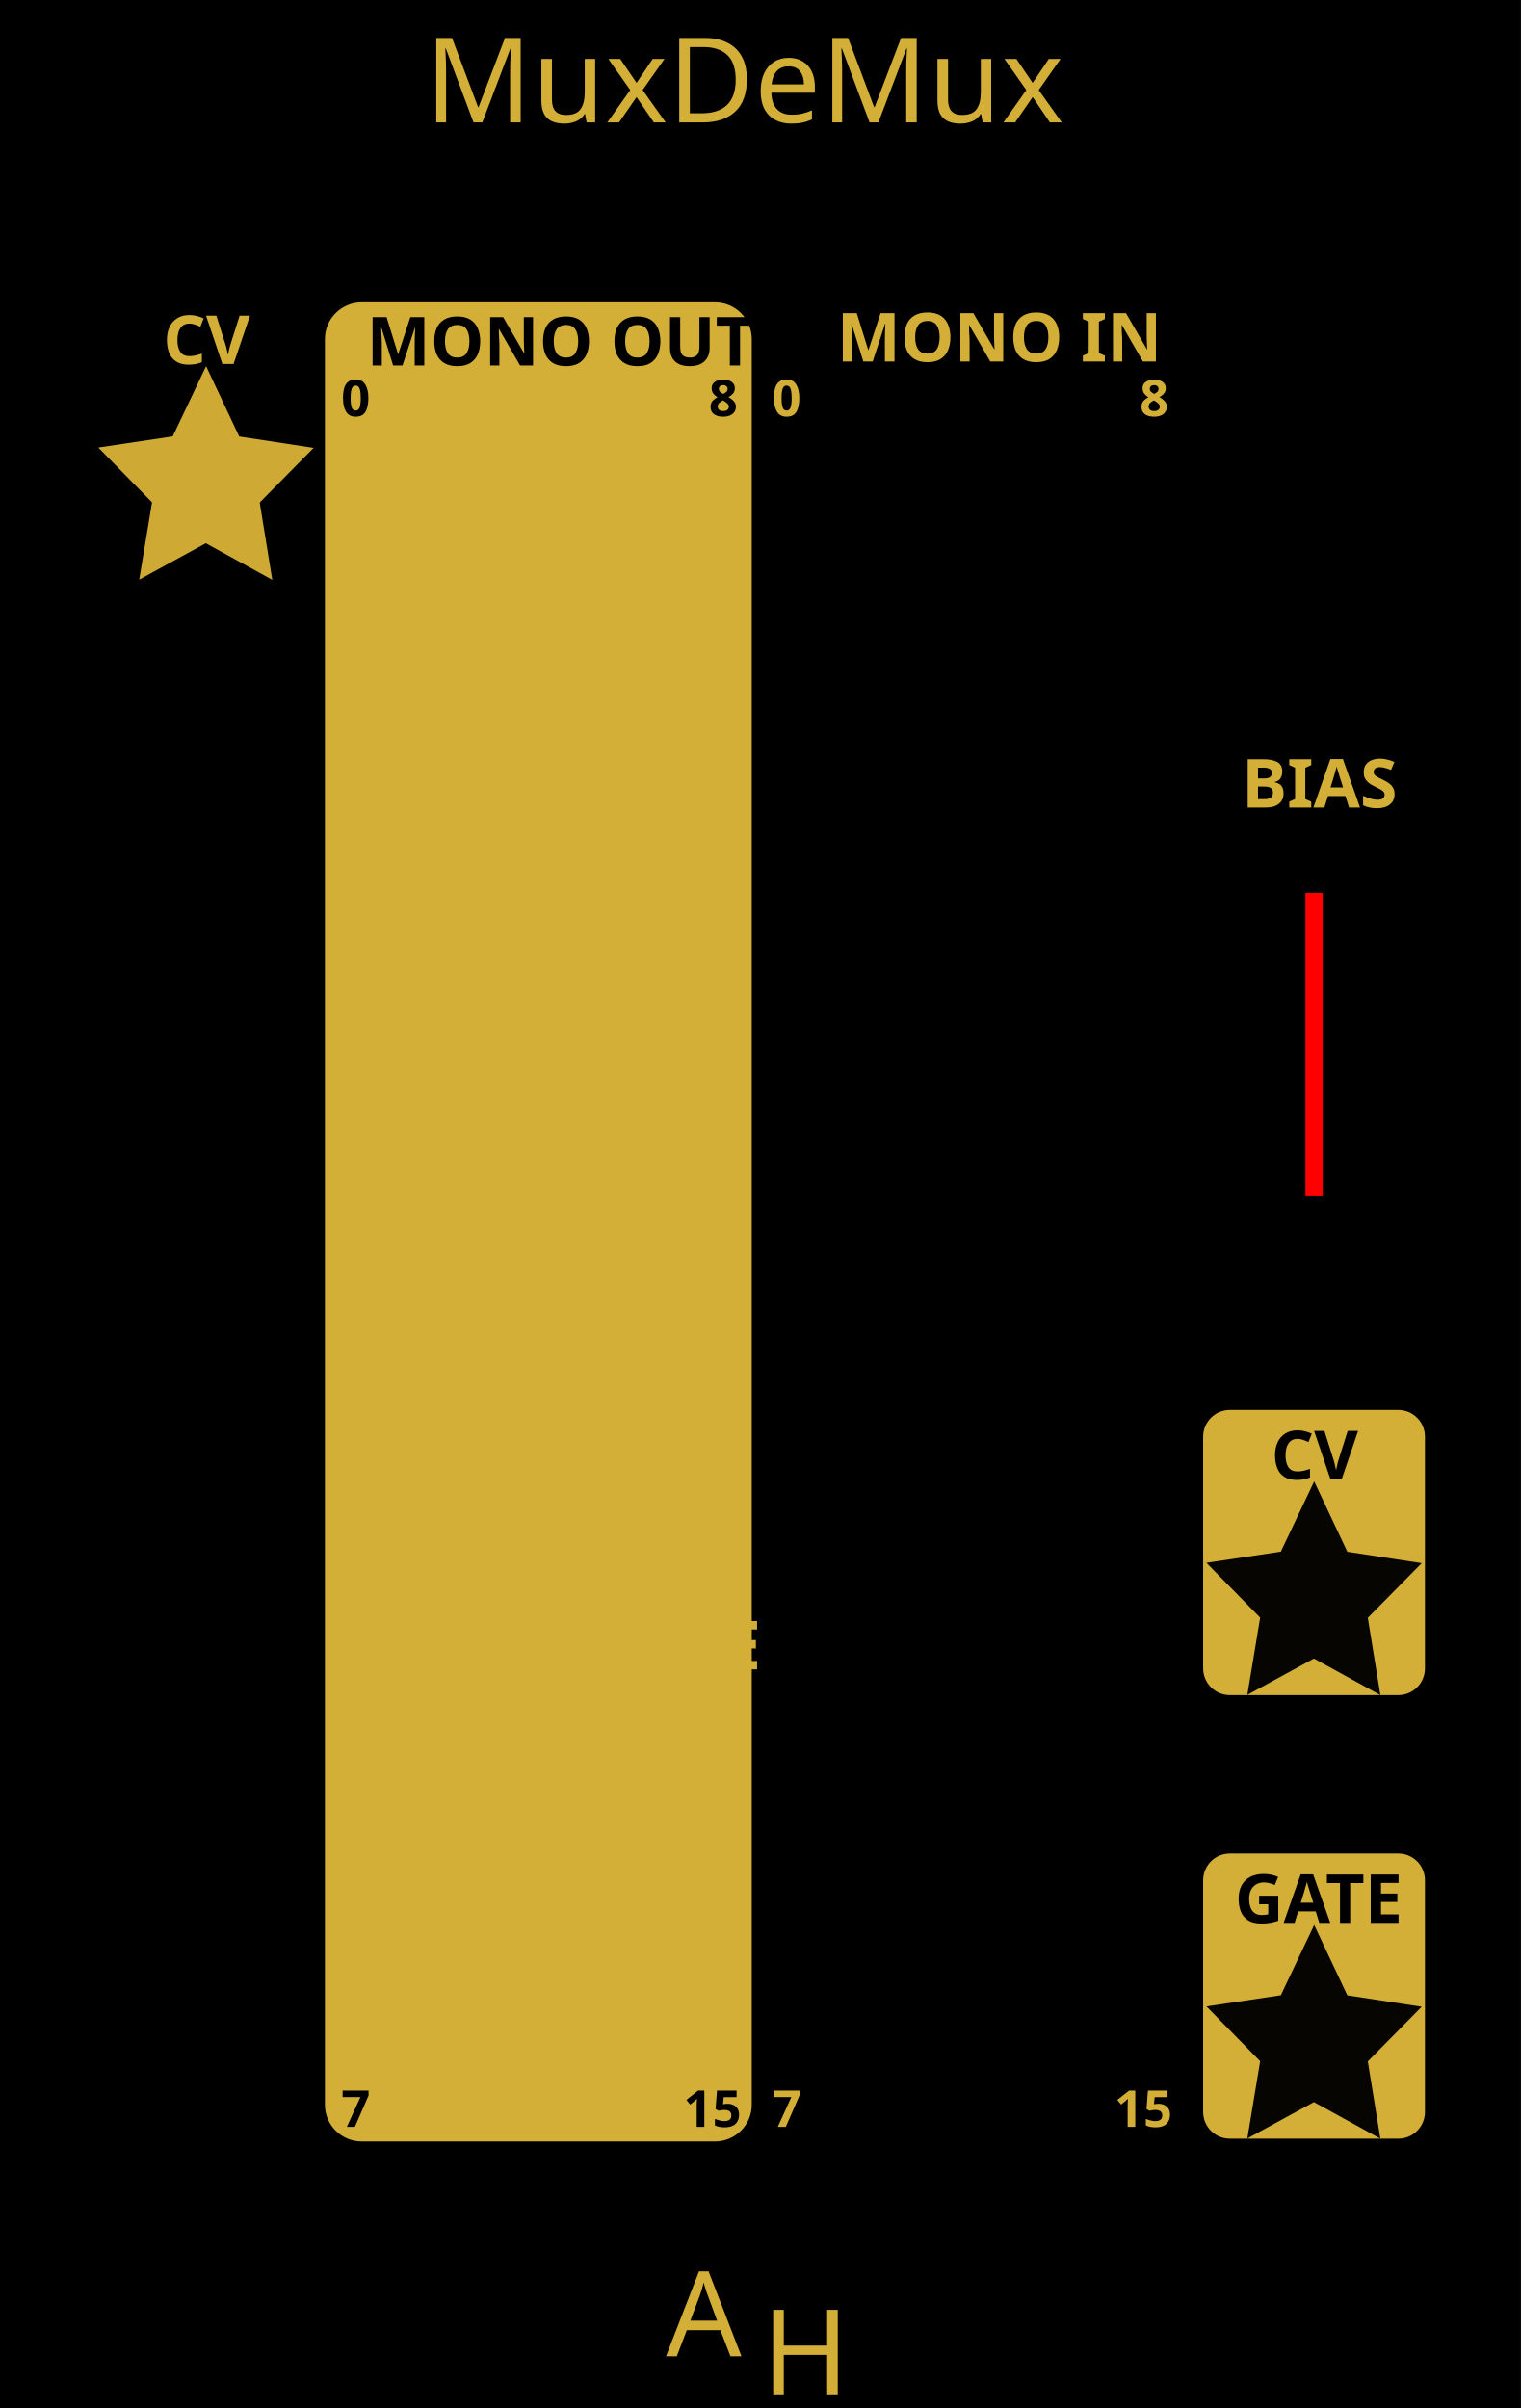
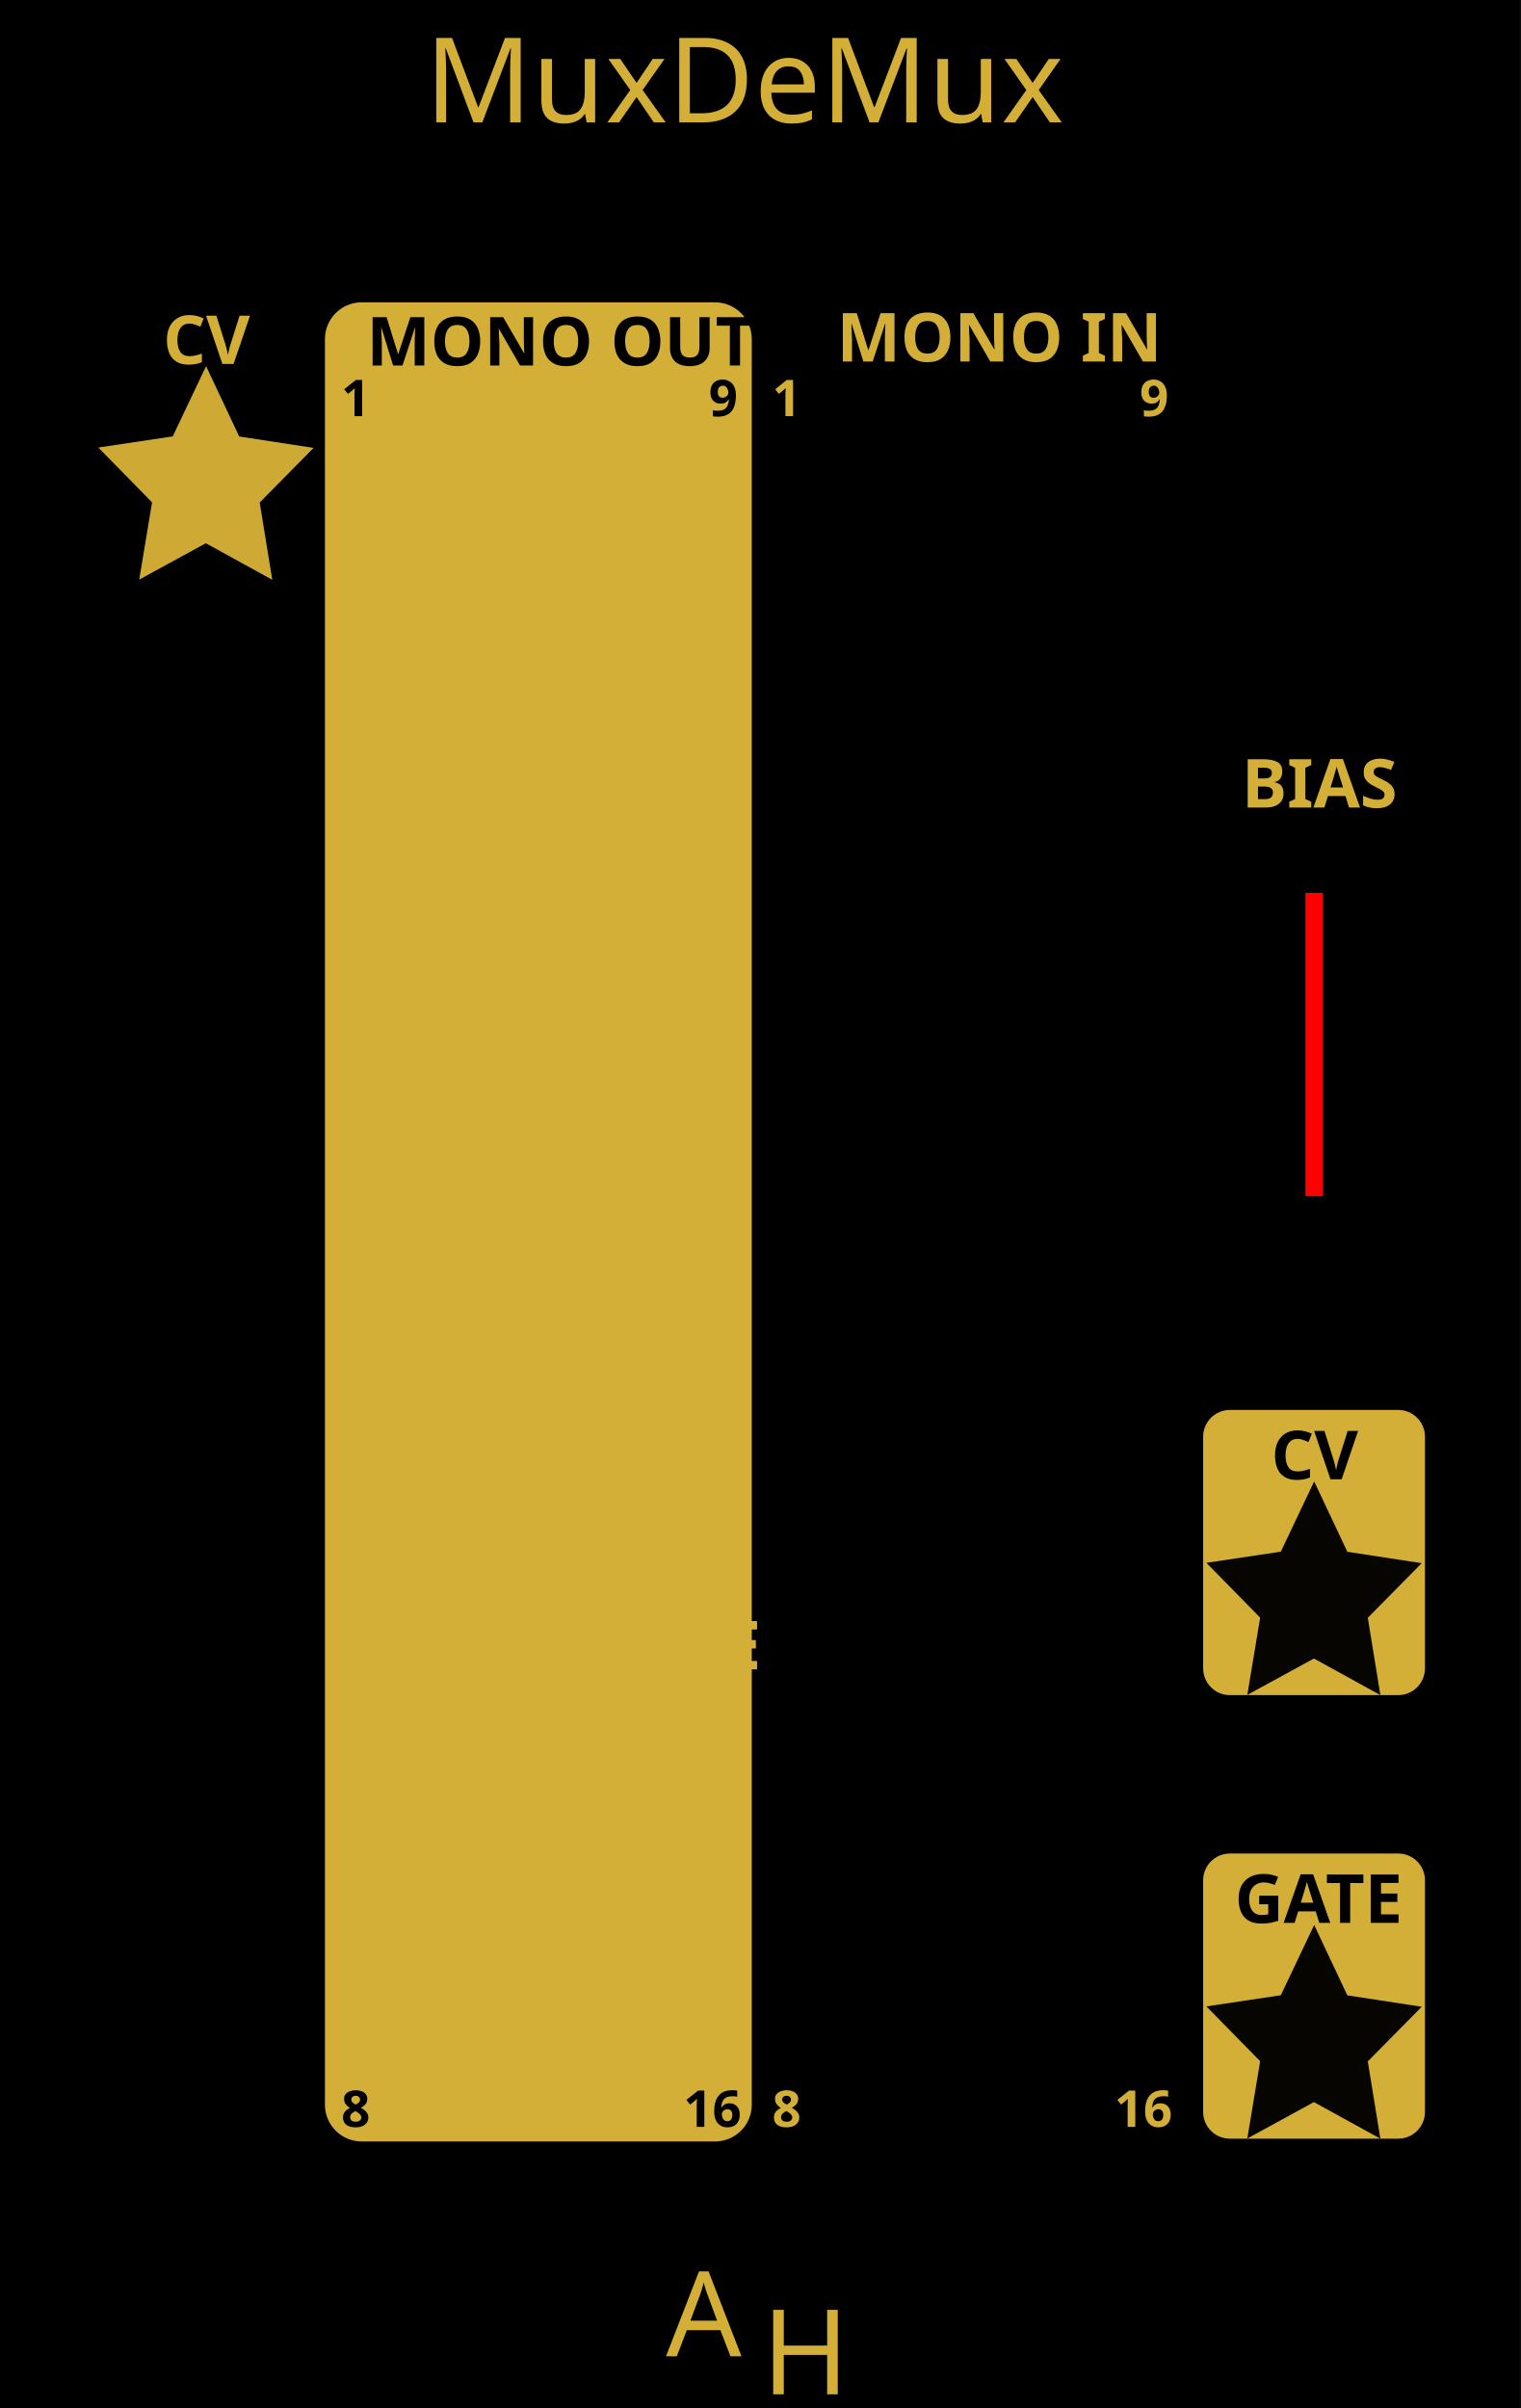
<svg xmlns="http://www.w3.org/2000/svg" xmlns:ns1="http://www.openswatchbook.org/uri/2009/osb" width="240" height="380" id="svg11791" version="1.1">
  <defs id="defs3">
    <marker orient="auto" refY="0" refX="0" id="DotM" style="overflow:visible">
      <path id="path4782" d="m -2.5,-1 c 0,2.76 -2.24,5 -5,5 -2.76,0 -5,-2.24 -5,-5 0,-2.76 2.24,-5 5,-5 2.76,0 5,2.24 5,5 z" style="fill-rule:evenodd;stroke:#000000;stroke-width:1pt" transform="matrix(0.4,0,0,0.4,2.96,0.4)" />
    </marker>
    <marker orient="auto" refY="0" refX="0" id="Arrow1Sstart" style="overflow:visible">
      <path id="path4730" d="M 0,0 5,-5 -12.5,0 5,5 Z" style="fill-rule:evenodd;stroke:#000000;stroke-width:1pt" transform="matrix(0.2,0,0,0.2,1.2,0)" />
    </marker>
    <marker orient="auto" refY="0" refX="0" id="Arrow2Mend" style="overflow:visible">
      <path id="path5158" style="fill-rule:evenodd;stroke-width:0.625;stroke-linejoin:round" d="M 8.719,4.034 -2.207,0.016 8.719,-4.002 c -1.745,2.372 -1.735,5.617 -6e-7,8.035 z" transform="scale(-0.6)" />
    </marker>
    <marker orient="auto" refY="0" refX="0" id="Arrow2Mstart" style="overflow:visible">
      <path id="path5155" style="fill-rule:evenodd;stroke-width:0.625;stroke-linejoin:round" d="M 8.719,4.034 -2.207,0.016 8.719,-4.002 c -1.745,2.372 -1.735,5.617 -6e-7,8.035 z" transform="scale(0.6)" />
    </marker>
    <marker orient="auto" refY="0" refX="0" id="Arrow1Mstart" style="overflow:visible">
      <path id="path6730" d="M 0,0 5,-5 -12.5,0 5,5 Z" style="fill-rule:evenodd;stroke:#000000;stroke-width:1pt" transform="matrix(0.4,0,0,0.4,4,0)" />
    </marker>
    <marker orient="auto" refY="0" refX="0" id="TriangleOutM" style="overflow:visible">
      <path id="path6869" d="M 5.77,0 -2.88,5 V -5 Z" style="fill-rule:evenodd;stroke:#000000;stroke-width:1pt" transform="scale(0.4)" />
    </marker>
    <marker orient="auto" refY="0" refX="0" id="TriangleOutS" style="overflow:visible">
      <path id="path6872" d="M 5.77,0 -2.88,5 V -5 Z" style="fill-rule:evenodd;stroke:#000000;stroke-width:1pt" transform="scale(0.2)" />
    </marker>
    <marker orient="auto" refY="0" refX="0" id="SquareL" style="overflow:visible">
      <path id="path7539" d="M -5,-5 V 5 H 5 V -5 Z" style="fill-rule:evenodd;stroke:#000000;stroke-width:1pt" transform="scale(0.8)" />
    </marker>
    <marker orient="auto" refY="0" refX="0" id="Arrow1Send" style="overflow:visible">
      <path id="path6739" d="M 0,0 5,-5 -12.5,0 5,5 Z" style="fill-rule:evenodd;stroke:#000000;stroke-width:1pt" transform="matrix(-0.2,0,0,-0.2,-1.2,0)" />
    </marker>
    <marker orient="auto" refY="0" refX="0" id="Arrow1Mend" style="overflow:visible">
      <path id="path6733" d="M 0,0 5,-5 -12.5,0 5,5 Z" style="fill-rule:evenodd;stroke:#000000;stroke-width:1pt" transform="matrix(-0.4,0,0,-0.4,-4,0)" />
    </marker>
    <marker orient="auto" refY="0" refX="0" id="Arrow1Lend" style="overflow:visible">
      <path id="path6727" d="M 0,0 5,-5 -12.5,0 5,5 Z" style="fill-rule:evenodd;stroke:#000000;stroke-width:1pt" transform="matrix(-0.8,0,0,-0.8,-10,0)" />
    </marker>
    <filter height="1" width="1" y="0" x="0" id="filter3998" style="color-interpolation-filters:sRGB">
      <feConvolveMatrix order="3 3" kernelMatrix="0 1 0 0 -2 0 0 1 0" in="SourceGraphic" divisor="1" targetX="1" targetY="1" preserveAlpha="true" result="result0" bias="0" id="feConvolveMatrix4000" />
    </filter>
    <filter height="1" width="1" y="0" x="0" id="filter3286" style="color-interpolation-filters:sRGB">
      <feFlood flood-color="rgb(128,128,128)" flood-opacity="0" result="result1" id="feFlood3288" />
      <feBlend result="result2" mode="normal" in2="SourceGraphic" id="feBlend3290" />
      <feComposite k4="0" k3="0" k1="0" result="result3" operator="arithmetic" k2="1" in2="SourceGraphic" id="feComposite3292" />
      <feComposite operator="in" in2="SourceGraphic" id="feComposite3294" />
    </filter>
    <clipPath clipPathUnits="userSpaceOnUse" id="clipPath6603">
      <path d="M 402,402 H 9515 V 13631 H 402 Z" id="path6605" style="clip-rule:evenodd" />
    </clipPath>
    <clipPath clipPathUnits="userSpaceOnUse" id="clipPath6613">
      <path d="M 402,402 H 9515 V 13631 H 402 Z" id="path6615" style="clip-rule:evenodd" />
    </clipPath>
    <clipPath clipPathUnits="userSpaceOnUse" id="clipPath6619">
      <path d="M 614,402 H 9303 V 6057 H 614 Z" id="path6621" style="clip-rule:evenodd" />
    </clipPath>
    <clipPath clipPathUnits="userSpaceOnUse" id="clipPath6290">
      <path d="M 402,402 H 9515 V 13631 H 402 Z" id="path6292" style="clip-rule:evenodd" />
    </clipPath>
    <clipPath clipPathUnits="userSpaceOnUse" id="clipPath6300">
      <path d="M 402,402 H 9515 V 13631 H 402 Z" id="path6302" style="clip-rule:evenodd" />
    </clipPath>
    <clipPath clipPathUnits="userSpaceOnUse" id="clipPath6306">
      <path d="M 614,402 H 9303 V 6655 H 614 Z" id="path6308" style="clip-rule:evenodd" />
    </clipPath>
    <clipPath clipPathUnits="userSpaceOnUse" id="clipPath5977">
      <path d="M 402,402 H 9515 V 13631 H 402 Z" id="path5979" style="clip-rule:evenodd" />
    </clipPath>
    <clipPath clipPathUnits="userSpaceOnUse" id="clipPath5987">
      <path d="M 402,402 H 9515 V 13631 H 402 Z" id="path5989" style="clip-rule:evenodd" />
    </clipPath>
    <clipPath clipPathUnits="userSpaceOnUse" id="clipPath5993">
      <path d="M 614,402 H 9303 V 6645 H 614 Z" id="path5995" style="clip-rule:evenodd" />
    </clipPath>
    <clipPath clipPathUnits="userSpaceOnUse" id="clipPath5664">
      <path d="M 402,402 H 9515 V 13631 H 402 Z" id="path5666" style="clip-rule:evenodd" />
    </clipPath>
    <clipPath clipPathUnits="userSpaceOnUse" id="clipPath5674">
      <path d="M 402,402 H 9515 V 13631 H 402 Z" id="path5676" style="clip-rule:evenodd" />
    </clipPath>
    <clipPath clipPathUnits="userSpaceOnUse" id="clipPath5680">
      <path d="M 614,402 H 9303 V 6655 H 614 Z" id="path5682" style="clip-rule:evenodd" />
    </clipPath>
    <clipPath clipPathUnits="userSpaceOnUse" id="clipPath5363">
      <path d="M 402,402 H 9515 V 13631 H 402 Z" id="path5365" style="clip-rule:evenodd" />
    </clipPath>
    <clipPath clipPathUnits="userSpaceOnUse" id="clipPath5373">
      <path d="M 402,402 H 9515 V 13631 H 402 Z" id="path5375" style="clip-rule:evenodd" />
    </clipPath>
    <clipPath clipPathUnits="userSpaceOnUse" id="clipPath5379">
      <path d="M 614,402 H 9303 V 6051 H 614 Z" id="path5381" style="clip-rule:evenodd" />
    </clipPath>
    <clipPath clipPathUnits="userSpaceOnUse" id="clipPath5062">
      <path d="M 402,402 H 9515 V 13631 H 402 Z" id="path5064" style="clip-rule:evenodd" />
    </clipPath>
    <clipPath clipPathUnits="userSpaceOnUse" id="clipPath5072">
      <path d="M 402,402 H 9515 V 13631 H 402 Z" id="path5074" style="clip-rule:evenodd" />
    </clipPath>
    <clipPath clipPathUnits="userSpaceOnUse" id="clipPath5078">
      <path d="M 614,402 H 9303 V 6051 H 614 Z" id="path5080" style="clip-rule:evenodd" />
    </clipPath>
    <clipPath clipPathUnits="userSpaceOnUse" id="clipPath4761">
      <path d="M 402,402 H 9515 V 13631 H 402 Z" id="path4763" style="clip-rule:evenodd" />
    </clipPath>
    <clipPath clipPathUnits="userSpaceOnUse" id="clipPath4771">
      <path d="M 402,402 H 9515 V 13631 H 402 Z" id="path4773" style="clip-rule:evenodd" />
    </clipPath>
    <clipPath clipPathUnits="userSpaceOnUse" id="clipPath4777">
      <path d="M 614,402 H 9303 V 6051 H 614 Z" id="path4779" style="clip-rule:evenodd" />
    </clipPath>
    <clipPath clipPathUnits="userSpaceOnUse" id="clipPath4159">
      <path d="M 402,402 H 9515 V 13631 H 402 Z" id="path4161" style="clip-rule:evenodd" />
    </clipPath>
    <clipPath clipPathUnits="userSpaceOnUse" id="clipPath4169">
      <path d="M 402,402 H 9515 V 13631 H 402 Z" id="path4171" style="clip-rule:evenodd" />
    </clipPath>
    <clipPath clipPathUnits="userSpaceOnUse" id="clipPath4175">
      <path d="M 614,402 H 9303 V 6051 H 614 Z" id="path4177" style="clip-rule:evenodd" />
    </clipPath>
    <linearGradient ns1:paint="solid" id="linearGradient8170">
      <stop id="stop8172" offset="0" style="stop-color:#000000;stop-opacity:1;" />
    </linearGradient>
    <filter height="1" width="1" y="0" x="0" id="filter3998-0" style="color-interpolation-filters:sRGB">
      <feConvolveMatrix order="3 3" kernelMatrix="0 1 0 0 -2 0 0 1 0" in="SourceGraphic" divisor="1" targetX="1" targetY="1" preserveAlpha="true" result="result0" bias="0" id="feConvolveMatrix4000-2" />
    </filter>
    <filter height="1" width="1" y="0" x="0" id="filter3286-2" style="color-interpolation-filters:sRGB">
      <feFlood flood-color="rgb(128,128,128)" flood-opacity="0" result="result1" id="feFlood3288-2" />
      <feBlend result="result2" mode="normal" in2="SourceGraphic" id="feBlend3290-7" />
      <feComposite k4="0" k3="0" k1="0" result="result3" operator="arithmetic" k2="1" in2="SourceGraphic" id="feComposite3292-9" />
      <feComposite operator="in" in2="SourceGraphic" id="feComposite3294-7" />
    </filter>
    <clipPath clipPathUnits="userSpaceOnUse" id="clipPath6603-6">
      <path d="M 402,402 H 9515 V 13631 H 402 Z" id="path6605-9" style="clip-rule:evenodd" />
    </clipPath>
    <clipPath clipPathUnits="userSpaceOnUse" id="clipPath6613-4">
      <path d="M 402,402 H 9515 V 13631 H 402 Z" id="path6615-8" style="clip-rule:evenodd" />
    </clipPath>
    <clipPath clipPathUnits="userSpaceOnUse" id="clipPath6619-1">
      <path d="M 614,402 H 9303 V 6057 H 614 Z" id="path6621-7" style="clip-rule:evenodd" />
    </clipPath>
    <clipPath clipPathUnits="userSpaceOnUse" id="clipPath6290-7">
      <path d="M 402,402 H 9515 V 13631 H 402 Z" id="path6292-5" style="clip-rule:evenodd" />
    </clipPath>
    <clipPath clipPathUnits="userSpaceOnUse" id="clipPath6300-0">
      <path d="M 402,402 H 9515 V 13631 H 402 Z" id="path6302-9" style="clip-rule:evenodd" />
    </clipPath>
    <clipPath clipPathUnits="userSpaceOnUse" id="clipPath6306-6">
      <path d="M 614,402 H 9303 V 6655 H 614 Z" id="path6308-7" style="clip-rule:evenodd" />
    </clipPath>
    <clipPath clipPathUnits="userSpaceOnUse" id="clipPath5977-5">
      <path d="M 402,402 H 9515 V 13631 H 402 Z" id="path5979-9" style="clip-rule:evenodd" />
    </clipPath>
    <clipPath clipPathUnits="userSpaceOnUse" id="clipPath5987-8">
      <path d="M 402,402 H 9515 V 13631 H 402 Z" id="path5989-4" style="clip-rule:evenodd" />
    </clipPath>
    <clipPath clipPathUnits="userSpaceOnUse" id="clipPath5993-8">
      <path d="M 614,402 H 9303 V 6645 H 614 Z" id="path5995-7" style="clip-rule:evenodd" />
    </clipPath>
    <clipPath clipPathUnits="userSpaceOnUse" id="clipPath5664-9">
      <path d="M 402,402 H 9515 V 13631 H 402 Z" id="path5666-9" style="clip-rule:evenodd" />
    </clipPath>
    <clipPath clipPathUnits="userSpaceOnUse" id="clipPath5674-5">
      <path d="M 402,402 H 9515 V 13631 H 402 Z" id="path5676-5" style="clip-rule:evenodd" />
    </clipPath>
    <clipPath clipPathUnits="userSpaceOnUse" id="clipPath5680-8">
      <path d="M 614,402 H 9303 V 6655 H 614 Z" id="path5682-9" style="clip-rule:evenodd" />
    </clipPath>
    <clipPath clipPathUnits="userSpaceOnUse" id="clipPath5363-3">
      <path d="M 402,402 H 9515 V 13631 H 402 Z" id="path5365-2" style="clip-rule:evenodd" />
    </clipPath>
    <clipPath clipPathUnits="userSpaceOnUse" id="clipPath5373-7">
      <path d="M 402,402 H 9515 V 13631 H 402 Z" id="path5375-5" style="clip-rule:evenodd" />
    </clipPath>
    <clipPath clipPathUnits="userSpaceOnUse" id="clipPath5379-4">
      <path d="M 614,402 H 9303 V 6051 H 614 Z" id="path5381-8" style="clip-rule:evenodd" />
    </clipPath>
    <clipPath clipPathUnits="userSpaceOnUse" id="clipPath5062-2">
      <path d="M 402,402 H 9515 V 13631 H 402 Z" id="path5064-2" style="clip-rule:evenodd" />
    </clipPath>
    <clipPath clipPathUnits="userSpaceOnUse" id="clipPath5072-4">
      <path d="M 402,402 H 9515 V 13631 H 402 Z" id="path5074-9" style="clip-rule:evenodd" />
    </clipPath>
    <clipPath clipPathUnits="userSpaceOnUse" id="clipPath5078-8">
      <path d="M 614,402 H 9303 V 6051 H 614 Z" id="path5080-7" style="clip-rule:evenodd" />
    </clipPath>
    <clipPath clipPathUnits="userSpaceOnUse" id="clipPath4761-5">
      <path d="M 402,402 H 9515 V 13631 H 402 Z" id="path4763-2" style="clip-rule:evenodd" />
    </clipPath>
    <clipPath clipPathUnits="userSpaceOnUse" id="clipPath4771-1">
      <path d="M 402,402 H 9515 V 13631 H 402 Z" id="path4773-7" style="clip-rule:evenodd" />
    </clipPath>
    <clipPath clipPathUnits="userSpaceOnUse" id="clipPath4777-0">
      <path d="M 614,402 H 9303 V 6051 H 614 Z" id="path4779-9" style="clip-rule:evenodd" />
    </clipPath>
    <clipPath clipPathUnits="userSpaceOnUse" id="clipPath4159-1">
      <path d="M 402,402 H 9515 V 13631 H 402 Z" id="path4161-2" style="clip-rule:evenodd" />
    </clipPath>
    <clipPath clipPathUnits="userSpaceOnUse" id="clipPath4169-5">
      <path d="M 402,402 H 9515 V 13631 H 402 Z" id="path4171-5" style="clip-rule:evenodd" />
    </clipPath>
    <clipPath clipPathUnits="userSpaceOnUse" id="clipPath4175-8">
      <path d="M 614,402 H 9303 V 6051 H 614 Z" id="path4177-8" style="clip-rule:evenodd" />
    </clipPath>
    <linearGradient ns1:paint="solid" id="linearGradient8170-5">
      <stop id="stop8172-0" offset="0" style="stop-color:#000000;stop-opacity:1;" />
    </linearGradient>
    <clipPath id="clip89">
      <rect id="rect4864" height="19" width="18" x="0" y="0" />
    </clipPath>
    <clipPath id="clip90">
      <path id="path4861" d="m 0.898,0.129 h 16.25 v 17.883 h -16.25 z m 0,0" />
    </clipPath>
    <mask id="mask44">
      <g transform="matrix(0.2645833,0,0,0.2645833,89.35879,128.5777)" id="g4858" style="filter:url(#alpha)">
        <rect id="rect4856" style="fill:#000000;fill-opacity:0.15;stroke:none" height="3351.5" width="3052.87" y="0" x="0" />
      </g>
    </mask>
    <filter height="1" width="1" y="0" x="0" filterUnits="objectBoundingBox" id="alpha">
      <feColorMatrix id="feColorMatrix4149" values="0 0 0 0 1 0 0 0 0 1 0 0 0 0 1 0 0 0 1 0" in="SourceGraphic" type="matrix" />
    </filter>
    <clipPath id="clipPath17821">
      <rect id="rect17819" height="19" width="18" x="0" y="0" />
    </clipPath>
    <clipPath id="clipPath17825">
      <path id="path17823" d="m 0.898,0.129 h 16.25 v 17.883 h -16.25 z m 0,0" />
    </clipPath>
    <clipPath id="clip87">
      <rect id="rect4848" height="26" width="24" x="0" y="0" />
    </clipPath>
    <clipPath id="clip88">
      <path id="path4845" d="m 0.684,0.922 h 22.68 v 24.938 H 0.684 Z m 0,0" />
    </clipPath>
    <mask id="mask43">
      <g transform="matrix(0.2645833,0,0,0.2645833,89.35879,128.5777)" id="g4842" style="filter:url(#alpha)">
        <rect id="rect4840" style="fill:#000000;fill-opacity:0.15;stroke:none" height="3351.5" width="3052.87" y="0" x="0" />
      </g>
    </mask>
    <filter height="1" width="1" y="0" x="0" filterUnits="objectBoundingBox" id="filter17836">
      <feColorMatrix id="feColorMatrix17834" values="0 0 0 0 1 0 0 0 0 1 0 0 0 0 1 0 0 0 1 0" in="SourceGraphic" type="matrix" />
    </filter>
    <clipPath id="clipPath17840">
      <rect id="rect17838" height="26" width="24" x="0" y="0" />
    </clipPath>
    <clipPath id="clipPath17844">
      <path id="path17842" d="m 0.684,0.922 h 22.68 v 24.938 H 0.684 Z m 0,0" />
    </clipPath>
  </defs>
  <g id="layer2" style="display:inline" transform="translate(0.01175524,-74.38676)">
    <rect style="fill:#000000;fill-opacity:1;stroke-width:16.21" id="rect7953" width="240" height="380" x="-0.012" y="74.387" ry="0" />
    <g style="font-style:normal;font-variant:normal;font-weight:bold;font-stretch:condensed;font-size:24px;line-height:125%;font-family:Miso;-inkscape-font-specification:'Miso Bold Condensed';letter-spacing:-0.06px;word-spacing:0px;fill:#000000;fill-opacity:1;stroke:none" id="text4395" transform="matrix(0.8346288,0,0,0.8346288,-0.00194398,75.14247)" />
    <g transform="matrix(0.8346288,0,0,0.8346288,-0.00194398,76.32542)" style="font-style:normal;font-variant:normal;font-weight:normal;font-stretch:normal;font-size:16px;line-height:125%;font-family:Nasalization;-inkscape-font-specification:Nasalization;letter-spacing:0px;word-spacing:0px;fill:#000000;fill-opacity:1;stroke:none" id="text20106" />
    <g style="font-style:normal;font-variant:normal;font-weight:bold;font-stretch:condensed;font-size:14px;line-height:125%;font-family:Miso;-inkscape-font-specification:'Miso Bold Condensed';letter-spacing:-0.06px;word-spacing:0px;fill:#000000;fill-opacity:1;stroke:none" id="flowRoot7367" transform="matrix(0.8346288,0,0,0.8346288,-0.00194398,75.14247)" />
    <g transform="matrix(0.8346288,0,0,0.8346288,-0.00194398,76.32542)" style="font-style:normal;font-variant:normal;font-weight:bold;font-stretch:condensed;font-size:14px;line-height:125%;font-family:Miso;-inkscape-font-specification:'Miso Bold Condensed';letter-spacing:0px;word-spacing:0px;fill:#000000;fill-opacity:1;stroke:none" id="text10240" />
    <g style="display:inline;fill:#ffffff;fill-opacity:1" transform="matrix(0.8346288,0,0,0.8346288,-34.48847,235.1078)" id="g4020" />
    <text id="text7961" y="93.702" x="67.019" style="font-style:normal;font-weight:normal;font-size:40px;line-height:1.25;font-family:sans-serif;letter-spacing:0px;word-spacing:0px;fill:#d4af37;fill-opacity:1;stroke:none" xml:space="preserve">
      <tspan style="font-style:normal;font-variant:normal;font-weight:normal;font-stretch:normal;font-size:18.667px;font-family:'Cooper Black';-inkscape-font-specification:'Cooper Black, Normal';font-variant-ligatures:normal;font-variant-caps:normal;font-variant-numeric:normal;font-feature-settings:normal;text-align:start;writing-mode:lr-tb;text-anchor:start;fill:#d4af37;fill-opacity:1" y="93.702" x="67.019" id="tspan7959">MuxDeMux</tspan>
    </text>
    <text xml:space="preserve" style="font-style:normal;font-weight:normal;font-size:40px;line-height:1.25;font-family:sans-serif;letter-spacing:0px;word-spacing:0px;fill:#000000;fill-opacity:1;stroke:none" x="112.307" y="441.102" id="text6045">
      <tspan id="tspan6043" x="112.307" y="477.595" />
    </text>
    <g id="g6059" transform="translate(-0.8833256,1.500498)">
      <text id="text6049" y="444.725" x="105.966" style="font-style:normal;font-weight:normal;font-size:40px;line-height:1.25;font-family:sans-serif;letter-spacing:0px;word-spacing:0px;fill:#000000;fill-opacity:1;stroke:none" xml:space="preserve">
        <tspan style="font-style:normal;font-variant:normal;font-weight:normal;font-stretch:normal;font-size:18.667px;font-family:'Cooper Black';-inkscape-font-specification:'Cooper Black, Normal';font-variant-ligatures:normal;font-variant-caps:normal;font-variant-numeric:normal;font-feature-settings:normal;text-align:start;writing-mode:lr-tb;text-anchor:start;fill:#d4af37;fill-opacity:1" y="444.725" x="105.966" id="tspan6047">A</tspan>
      </text>
      <text xml:space="preserve" style="font-style:normal;font-weight:normal;font-size:40px;line-height:1.25;font-family:sans-serif;letter-spacing:0px;word-spacing:0px;fill:#000000;fill-opacity:1;stroke:none" x="121.066" y="450.725" id="text6053">
        <tspan id="tspan6051" x="121.066" y="450.725" style="font-style:normal;font-variant:normal;font-weight:normal;font-stretch:normal;font-size:18.667px;font-family:'Cooper Black';-inkscape-font-specification:'Cooper Black, Normal';font-variant-ligatures:normal;font-variant-caps:normal;font-variant-numeric:normal;font-feature-settings:normal;text-align:start;writing-mode:lr-tb;text-anchor:start;fill:#d4af37;fill-opacity:1">H</tspan>
      </text>
    </g>
    <text xml:space="preserve" style="font-style:normal;font-variant:normal;font-weight:normal;font-stretch:normal;font-size:40px;line-height:1.25;font-family:Eurostile;-inkscape-font-specification:Eurostile;letter-spacing:0px;word-spacing:0px;fill:#000000;fill-opacity:1;stroke:none" x="-101.724" y="196.235" id="text18936">
      <tspan id="tspan18934" x="-101.724" y="231.995" />
    </text>
    <text xml:space="preserve" style="font-style:normal;font-weight:normal;font-size:37.333px;line-height:1.25;font-family:sans-serif;letter-spacing:0px;word-spacing:0px;fill:#d4af37;fill-opacity:1;stroke:none" x="40.735" y="207.953" id="text22752">
      <tspan id="tspan22750" x="40.735" y="242.013" />
    </text>
    <text xml:space="preserve" style="font-style:normal;font-weight:normal;font-size:37.333px;line-height:1.25;font-family:sans-serif;letter-spacing:0px;word-spacing:0px;fill:#000000;fill-opacity:1;stroke:none" x="70.716" y="348.295" id="text22756">
      <tspan id="tspan22754" x="70.716" y="382.355" style="fill:#d4af37;fill-opacity:1" />
    </text>
    <flowRoot xml:space="preserve" id="flowRoot1122" style="fill:black;fill-opacity:1;stroke:none;font-family:sans-serif;font-style:normal;font-weight:normal;font-size:37.333px;line-height:1.25;letter-spacing:0px;word-spacing:0px">
      <flowRegion id="flowRegion1124">
        <rect id="rect1126" width="366.836" height="465.127" x="-64.503" y="-35.543" />
      </flowRegion>
      <flowPara id="flowPara1128" />
    </flowRoot>
    <text id="text10558" y="337.824" x="87.663" style="font-style:normal;font-weight:normal;font-size:40px;line-height:1.25;font-family:sans-serif;letter-spacing:0px;word-spacing:0px;display:inline;fill:#d4af37;fill-opacity:1;stroke:none" xml:space="preserve">
      <tspan style="font-style:normal;font-variant:normal;font-weight:bold;font-stretch:normal;font-size:10.667px;font-family:Eurostile;-inkscape-font-specification:'Eurostile, Bold';font-variant-ligatures:normal;font-variant-caps:normal;font-variant-numeric:normal;font-feature-settings:normal;text-align:start;writing-mode:lr-tb;text-anchor:start;fill:#d4af37;fill-opacity:1" y="337.824" x="87.663" id="tspan10556">MODE</tspan>
    </text>
    <text xml:space="preserve" style="font-style:normal;font-weight:normal;font-size:40px;line-height:1.25;font-family:sans-serif;letter-spacing:0px;word-spacing:0px;display:inline;fill:#d4af37;fill-opacity:1;stroke:none" x="132.029" y="131.435" id="text1150">
      <tspan id="tspan1148" x="132.029" y="131.435" style="font-style:normal;font-variant:normal;font-weight:bold;font-stretch:normal;font-size:10.667px;font-family:Eurostile;-inkscape-font-specification:'Eurostile, Bold';font-variant-ligatures:normal;font-variant-caps:normal;font-variant-numeric:normal;font-feature-settings:normal;text-align:start;writing-mode:lr-tb;text-anchor:start;fill:#d4af37;fill-opacity:1">MONO IN</tspan>
    </text>
    <rect style="display:inline;fill:#d4af37;fill-opacity:1;stroke-width:0.785" id="rect10536" width="35" height="45" x="189.841" y="-411.887" ry="4.219" transform="scale(1,-1)" />
    <text id="text10544" y="377.824" x="194.815" style="font-style:normal;font-weight:normal;font-size:40px;line-height:1.25;font-family:sans-serif;letter-spacing:0px;word-spacing:0px;display:inline;fill:#000000;fill-opacity:1;stroke:none" xml:space="preserve">
      <tspan style="font-style:normal;font-variant:normal;font-weight:bold;font-stretch:normal;font-size:10.667px;font-family:Eurostile;-inkscape-font-specification:'Eurostile, Bold';font-variant-ligatures:normal;font-variant-caps:normal;font-variant-numeric:normal;font-feature-settings:normal;text-align:start;writing-mode:lr-tb;text-anchor:start;fill:#000000;fill-opacity:1" y="377.824" x="194.815" id="tspan10542">GATE</tspan>
    </text>
    <path style="display:inline;opacity:0.97;fill:#000000;fill-opacity:1;stroke:none;stroke-width:0.5;stroke-miterlimit:4;stroke-dasharray:none;stroke-opacity:1" id="path1433" d="m 76.627,232.541 -3.138,9.254 5.844,7.831 -9.77,-0.125 -5.642,7.978 -2.9,-9.331 -9.331,-2.9 7.978,-5.642 -0.125,-9.77 7.831,5.844 z" transform="matrix(1.080672,0.5766521,-0.552785,1.127332,270.0639,84.72843)" />
    <rect transform="scale(1,-1)" ry="4.219" y="-165.887" x="14.988" height="45" width="35" id="rect10546" style="display:inline;fill:#000000;fill-opacity:1;stroke-width:0.785" />
    <text xml:space="preserve" style="font-style:normal;font-weight:normal;font-size:40px;line-height:1.25;font-family:sans-serif;letter-spacing:0px;word-spacing:0px;display:inline;fill:#d4af37;fill-opacity:1;stroke:none" x="25.704" y="131.824" id="text10554">
      <tspan id="tspan10552" x="25.704" y="131.824" style="font-style:normal;font-variant:normal;font-weight:bold;font-stretch:normal;font-size:10.667px;font-family:Eurostile;-inkscape-font-specification:'Eurostile, Bold';font-variant-ligatures:normal;font-variant-caps:normal;font-variant-numeric:normal;font-feature-settings:normal;text-align:start;writing-mode:lr-tb;text-anchor:start;fill:#d4af37;fill-opacity:1">CV</tspan>
    </text>
    <path transform="matrix(1.080672,0.5766521,-0.552785,1.127332,95.21086,-161.2716)" d="m 76.627,232.541 -3.138,9.254 5.844,7.831 -9.77,-0.125 -5.642,7.978 -2.9,-9.331 -9.331,-2.9 7.978,-5.642 -0.125,-9.77 7.831,5.844 z" id="path8938" style="display:inline;opacity:0.97;fill:#d4af37;fill-opacity:1;stroke:none;stroke-width:0.5;stroke-miterlimit:4;stroke-dasharray:none;stroke-opacity:1" />
    <rect transform="scale(1,-1)" ry="5.799" y="-412.325" x="51.26" height="290.228" width="67.355" id="rect1115" style="fill:#d4af37;fill-opacity:1;stroke-width:2.766" />
    <text xml:space="preserve" style="font-style:normal;font-weight:normal;font-size:40px;line-height:1.25;font-family:sans-serif;letter-spacing:0px;word-spacing:0px;display:inline;fill:#000000;fill-opacity:1;stroke:none" x="57.833" y="132.064" id="text1150-2">
      <tspan id="tspan1148-0" x="57.833" y="132.064" style="font-style:normal;font-variant:normal;font-weight:bold;font-stretch:normal;font-size:10.667px;font-family:Eurostile;-inkscape-font-specification:'Eurostile, Bold';font-variant-ligatures:normal;font-variant-caps:normal;font-variant-numeric:normal;font-feature-settings:normal;text-align:start;writing-mode:lr-tb;text-anchor:start;fill:#000000;fill-opacity:1">MONO OUT</tspan>
    </text>
    <text id="text1106" y="140.064" x="53.833" style="font-style:normal;font-weight:normal;font-size:40px;line-height:1.25;font-family:sans-serif;letter-spacing:0px;word-spacing:0px;display:inline;fill:#000000;fill-opacity:1;stroke:none" xml:space="preserve">
-       <tspan style="font-style:normal;font-variant:normal;font-weight:bold;font-stretch:normal;font-size:8px;font-family:Eurostile;-inkscape-font-specification:'Eurostile, Bold';font-variant-ligatures:normal;font-variant-caps:normal;font-variant-numeric:normal;font-feature-settings:normal;text-align:start;writing-mode:lr-tb;text-anchor:start;fill:#000000;fill-opacity:1" y="140.064" x="53.833" id="tspan1104">0</tspan>
+       <tspan style="font-style:normal;font-variant:normal;font-weight:bold;font-stretch:normal;font-size:8px;font-family:Eurostile;-inkscape-font-specification:'Eurostile, Bold';font-variant-ligatures:normal;font-variant-caps:normal;font-variant-numeric:normal;font-feature-settings:normal;text-align:start;writing-mode:lr-tb;text-anchor:start;fill:#000000;fill-opacity:1" y="140.064" x="53.833" id="tspan1104">1</tspan>
    </text>
    <text xml:space="preserve" style="font-style:normal;font-weight:normal;font-size:40px;line-height:1.25;font-family:sans-serif;letter-spacing:0px;word-spacing:0px;display:inline;fill:#000000;fill-opacity:1;stroke:none" x="53.833" y="410.022" id="text1110">
-       <tspan id="tspan1108" x="53.833" y="410.022" style="font-style:normal;font-variant:normal;font-weight:bold;font-stretch:normal;font-size:8px;font-family:Eurostile;-inkscape-font-specification:'Eurostile, Bold';font-variant-ligatures:normal;font-variant-caps:normal;font-variant-numeric:normal;font-feature-settings:normal;text-align:start;writing-mode:lr-tb;text-anchor:start;fill:#000000;fill-opacity:1">7</tspan>
+       <tspan id="tspan1108" x="53.833" y="410.022" style="font-style:normal;font-variant:normal;font-weight:bold;font-stretch:normal;font-size:8px;font-family:Eurostile;-inkscape-font-specification:'Eurostile, Bold';font-variant-ligatures:normal;font-variant-caps:normal;font-variant-numeric:normal;font-feature-settings:normal;text-align:start;writing-mode:lr-tb;text-anchor:start;fill:#000000;fill-opacity:1">8</tspan>
    </text>
    <text xml:space="preserve" style="font-style:normal;font-weight:normal;font-size:40px;line-height:1.25;font-family:sans-serif;letter-spacing:0px;word-spacing:0px;display:inline;fill:#000000;fill-opacity:1;stroke:none" x="111.833" y="140.064" id="text1114">
-       <tspan id="tspan1112" x="111.833" y="140.064" style="font-style:normal;font-variant:normal;font-weight:bold;font-stretch:normal;font-size:8px;font-family:Eurostile;-inkscape-font-specification:'Eurostile, Bold';font-variant-ligatures:normal;font-variant-caps:normal;font-variant-numeric:normal;font-feature-settings:normal;text-align:start;writing-mode:lr-tb;text-anchor:start;fill:#000000;fill-opacity:1">8</tspan>
+       <tspan id="tspan1112" x="111.833" y="140.064" style="font-style:normal;font-variant:normal;font-weight:bold;font-stretch:normal;font-size:8px;font-family:Eurostile;-inkscape-font-specification:'Eurostile, Bold';font-variant-ligatures:normal;font-variant-caps:normal;font-variant-numeric:normal;font-feature-settings:normal;text-align:start;writing-mode:lr-tb;text-anchor:start;fill:#000000;fill-opacity:1">9</tspan>
    </text>
    <text id="text1118" y="410.022" x="107.833" style="font-style:normal;font-weight:normal;font-size:40px;line-height:1.25;font-family:sans-serif;letter-spacing:0px;word-spacing:0px;display:inline;fill:#000000;fill-opacity:1;stroke:none" xml:space="preserve">
-       <tspan style="font-style:normal;font-variant:normal;font-weight:bold;font-stretch:normal;font-size:8px;font-family:Eurostile;-inkscape-font-specification:'Eurostile, Bold';font-variant-ligatures:normal;font-variant-caps:normal;font-variant-numeric:normal;font-feature-settings:normal;text-align:start;writing-mode:lr-tb;text-anchor:start;fill:#000000;fill-opacity:1" y="410.022" x="107.833" id="tspan1116">15</tspan>
-     </text>
-     <text xml:space="preserve" style="font-style:normal;font-weight:normal;font-size:40px;line-height:1.25;font-family:sans-serif;letter-spacing:0px;word-spacing:0px;display:inline;fill:#d4af37;fill-opacity:1;stroke:none;" x="121.833" y="140.064" id="text1122">
-       <tspan id="tspan1120" x="121.833" y="140.064" style="font-style:normal;font-variant:normal;font-weight:bold;font-stretch:normal;font-size:8px;font-family:Eurostile;-inkscape-font-specification:'Eurostile, Bold';font-variant-ligatures:normal;font-variant-caps:normal;font-variant-numeric:normal;font-feature-settings:normal;text-align:start;writing-mode:lr-tb;text-anchor:start;fill:#d4af37;fill-opacity:1;">0</tspan>
+       <tspan style="font-style:normal;font-variant:normal;font-weight:bold;font-stretch:normal;font-size:8px;font-family:Eurostile;-inkscape-font-specification:'Eurostile, Bold';font-variant-ligatures:normal;font-variant-caps:normal;font-variant-numeric:normal;font-feature-settings:normal;text-align:start;writing-mode:lr-tb;text-anchor:start;fill:#000000;fill-opacity:1" y="410.022" x="107.833" id="tspan1116">16</tspan>
+     </text>
+     <text xml:space="preserve" style="font-style:normal;font-weight:normal;font-size:40px;line-height:1.25;font-family:sans-serif;letter-spacing:0px;word-spacing:0px;display:inline;fill:#d4af37;fill-opacity:1;stroke:none" x="121.833" y="140.064" id="text1122">
+       <tspan id="tspan1120" x="121.833" y="140.064" style="font-style:normal;font-variant:normal;font-weight:bold;font-stretch:normal;font-size:8px;font-family:Eurostile;-inkscape-font-specification:'Eurostile, Bold';font-variant-ligatures:normal;font-variant-caps:normal;font-variant-numeric:normal;font-feature-settings:normal;text-align:start;writing-mode:lr-tb;text-anchor:start;fill:#d4af37;fill-opacity:1">1</tspan>
    </text>
    <text id="text1126" y="410.022" x="121.833" style="font-style:normal;font-weight:normal;font-size:40px;line-height:1.25;font-family:sans-serif;letter-spacing:0px;word-spacing:0px;display:inline;fill:#d4af37;fill-opacity:1;stroke:none" xml:space="preserve">
-       <tspan style="font-style:normal;font-variant:normal;font-weight:bold;font-stretch:normal;font-size:8px;font-family:Eurostile;-inkscape-font-specification:'Eurostile, Bold';font-variant-ligatures:normal;font-variant-caps:normal;font-variant-numeric:normal;font-feature-settings:normal;text-align:start;writing-mode:lr-tb;text-anchor:start;fill:#d4af37;fill-opacity:1" y="410.022" x="121.833" id="tspan1124">7</tspan>
-     </text>
-     <text id="text1130" y="140.064" x="179.833" style="font-style:normal;font-weight:normal;font-size:40px;line-height:1.25;font-family:sans-serif;letter-spacing:0px;word-spacing:0px;display:inline;fill:#d4af37;fill-opacity:1;stroke:none;" xml:space="preserve">
-       <tspan style="font-style:normal;font-variant:normal;font-weight:bold;font-stretch:normal;font-size:8px;font-family:Eurostile;-inkscape-font-specification:'Eurostile, Bold';font-variant-ligatures:normal;font-variant-caps:normal;font-variant-numeric:normal;font-feature-settings:normal;text-align:start;writing-mode:lr-tb;text-anchor:start;fill:#d4af37;fill-opacity:1;" y="140.064" x="179.833" id="tspan1128">8</tspan>
+       <tspan style="font-style:normal;font-variant:normal;font-weight:bold;font-stretch:normal;font-size:8px;font-family:Eurostile;-inkscape-font-specification:'Eurostile, Bold';font-variant-ligatures:normal;font-variant-caps:normal;font-variant-numeric:normal;font-feature-settings:normal;text-align:start;writing-mode:lr-tb;text-anchor:start;fill:#d4af37;fill-opacity:1" y="410.022" x="121.833" id="tspan1124">8</tspan>
+     </text>
+     <text id="text1130" y="140.064" x="179.833" style="font-style:normal;font-weight:normal;font-size:40px;line-height:1.25;font-family:sans-serif;letter-spacing:0px;word-spacing:0px;display:inline;fill:#d4af37;fill-opacity:1;stroke:none" xml:space="preserve">
+       <tspan style="font-style:normal;font-variant:normal;font-weight:bold;font-stretch:normal;font-size:8px;font-family:Eurostile;-inkscape-font-specification:'Eurostile, Bold';font-variant-ligatures:normal;font-variant-caps:normal;font-variant-numeric:normal;font-feature-settings:normal;text-align:start;writing-mode:lr-tb;text-anchor:start;fill:#d4af37;fill-opacity:1" y="140.064" x="179.833" id="tspan1128">9</tspan>
    </text>
    <text xml:space="preserve" style="font-style:normal;font-weight:normal;font-size:40px;line-height:1.25;font-family:sans-serif;letter-spacing:0px;word-spacing:0px;display:inline;fill:#d4af37;fill-opacity:1;stroke:none" x="175.833" y="410.022" id="text1134">
-       <tspan id="tspan1132" x="175.833" y="410.022" style="font-style:normal;font-variant:normal;font-weight:bold;font-stretch:normal;font-size:8px;font-family:Eurostile;-inkscape-font-specification:'Eurostile, Bold';font-variant-ligatures:normal;font-variant-caps:normal;font-variant-numeric:normal;font-feature-settings:normal;text-align:start;writing-mode:lr-tb;text-anchor:start;fill:#d4af37;fill-opacity:1">15</tspan>
+       <tspan id="tspan1132" x="175.833" y="410.022" style="font-style:normal;font-variant:normal;font-weight:bold;font-stretch:normal;font-size:8px;font-family:Eurostile;-inkscape-font-specification:'Eurostile, Bold';font-variant-ligatures:normal;font-variant-caps:normal;font-variant-numeric:normal;font-feature-settings:normal;text-align:start;writing-mode:lr-tb;text-anchor:start;fill:#d4af37;fill-opacity:1">16</tspan>
    </text>
    <rect transform="scale(1,-1)" ry="4.219" y="-341.887" x="189.841" height="45" width="35" id="rect1142" style="display:inline;fill:#d4af37;fill-opacity:1;stroke-width:0.785" />
    <text xml:space="preserve" style="font-style:normal;font-weight:normal;font-size:40px;line-height:1.25;font-family:sans-serif;letter-spacing:0px;word-spacing:0px;display:inline;fill:#000000;fill-opacity:1;stroke:none" x="200.557" y="307.824" id="text1146">
      <tspan id="tspan1144" x="200.557" y="307.824" style="font-style:normal;font-variant:normal;font-weight:bold;font-stretch:normal;font-size:10.667px;font-family:Eurostile;-inkscape-font-specification:'Eurostile, Bold';font-variant-ligatures:normal;font-variant-caps:normal;font-variant-numeric:normal;font-feature-settings:normal;text-align:start;writing-mode:lr-tb;text-anchor:start;fill:#000000;fill-opacity:1">CV</tspan>
    </text>
    <path transform="matrix(1.080672,0.5766521,-0.552785,1.127332,270.0639,14.72843)" d="m 76.627,232.541 -3.138,9.254 5.844,7.831 -9.77,-0.125 -5.642,7.978 -2.9,-9.331 -9.331,-2.9 7.978,-5.642 -0.125,-9.77 7.831,5.844 z" id="path1148" style="display:inline;opacity:0.97;fill:#000000;fill-opacity:1;stroke:none;stroke-width:0.5;stroke-miterlimit:4;stroke-dasharray:none;stroke-opacity:1" />
    <text xml:space="preserve" style="font-style:normal;font-weight:normal;font-size:40px;line-height:1.25;font-family:sans-serif;letter-spacing:0px;word-spacing:0px;display:inline;fill:#d4af37;fill-opacity:1;stroke:none" x="195.919" y="201.824" id="text1128">
      <tspan id="tspan1126" x="195.919" y="201.824" style="font-style:normal;font-variant:normal;font-weight:bold;font-stretch:normal;font-size:10.667px;font-family:Eurostile;-inkscape-font-specification:'Eurostile, Bold';font-variant-ligatures:normal;font-variant-caps:normal;font-variant-numeric:normal;font-feature-settings:normal;text-align:start;writing-mode:lr-tb;text-anchor:start;fill:#d4af37;fill-opacity:1">BIAS</tspan>
    </text>
    <path style="display:inline;opacity:1;fill:#ff0000;fill-opacity:1;stroke:none;stroke-width:0.994;stroke-linejoin:round;stroke-miterlimit:4;stroke-dasharray:none;stroke-opacity:1" d="m 208.705,215.283 v 47.869 h -2.728 V 215.283 Z" id="rect1152" />
  </g>
</svg>
